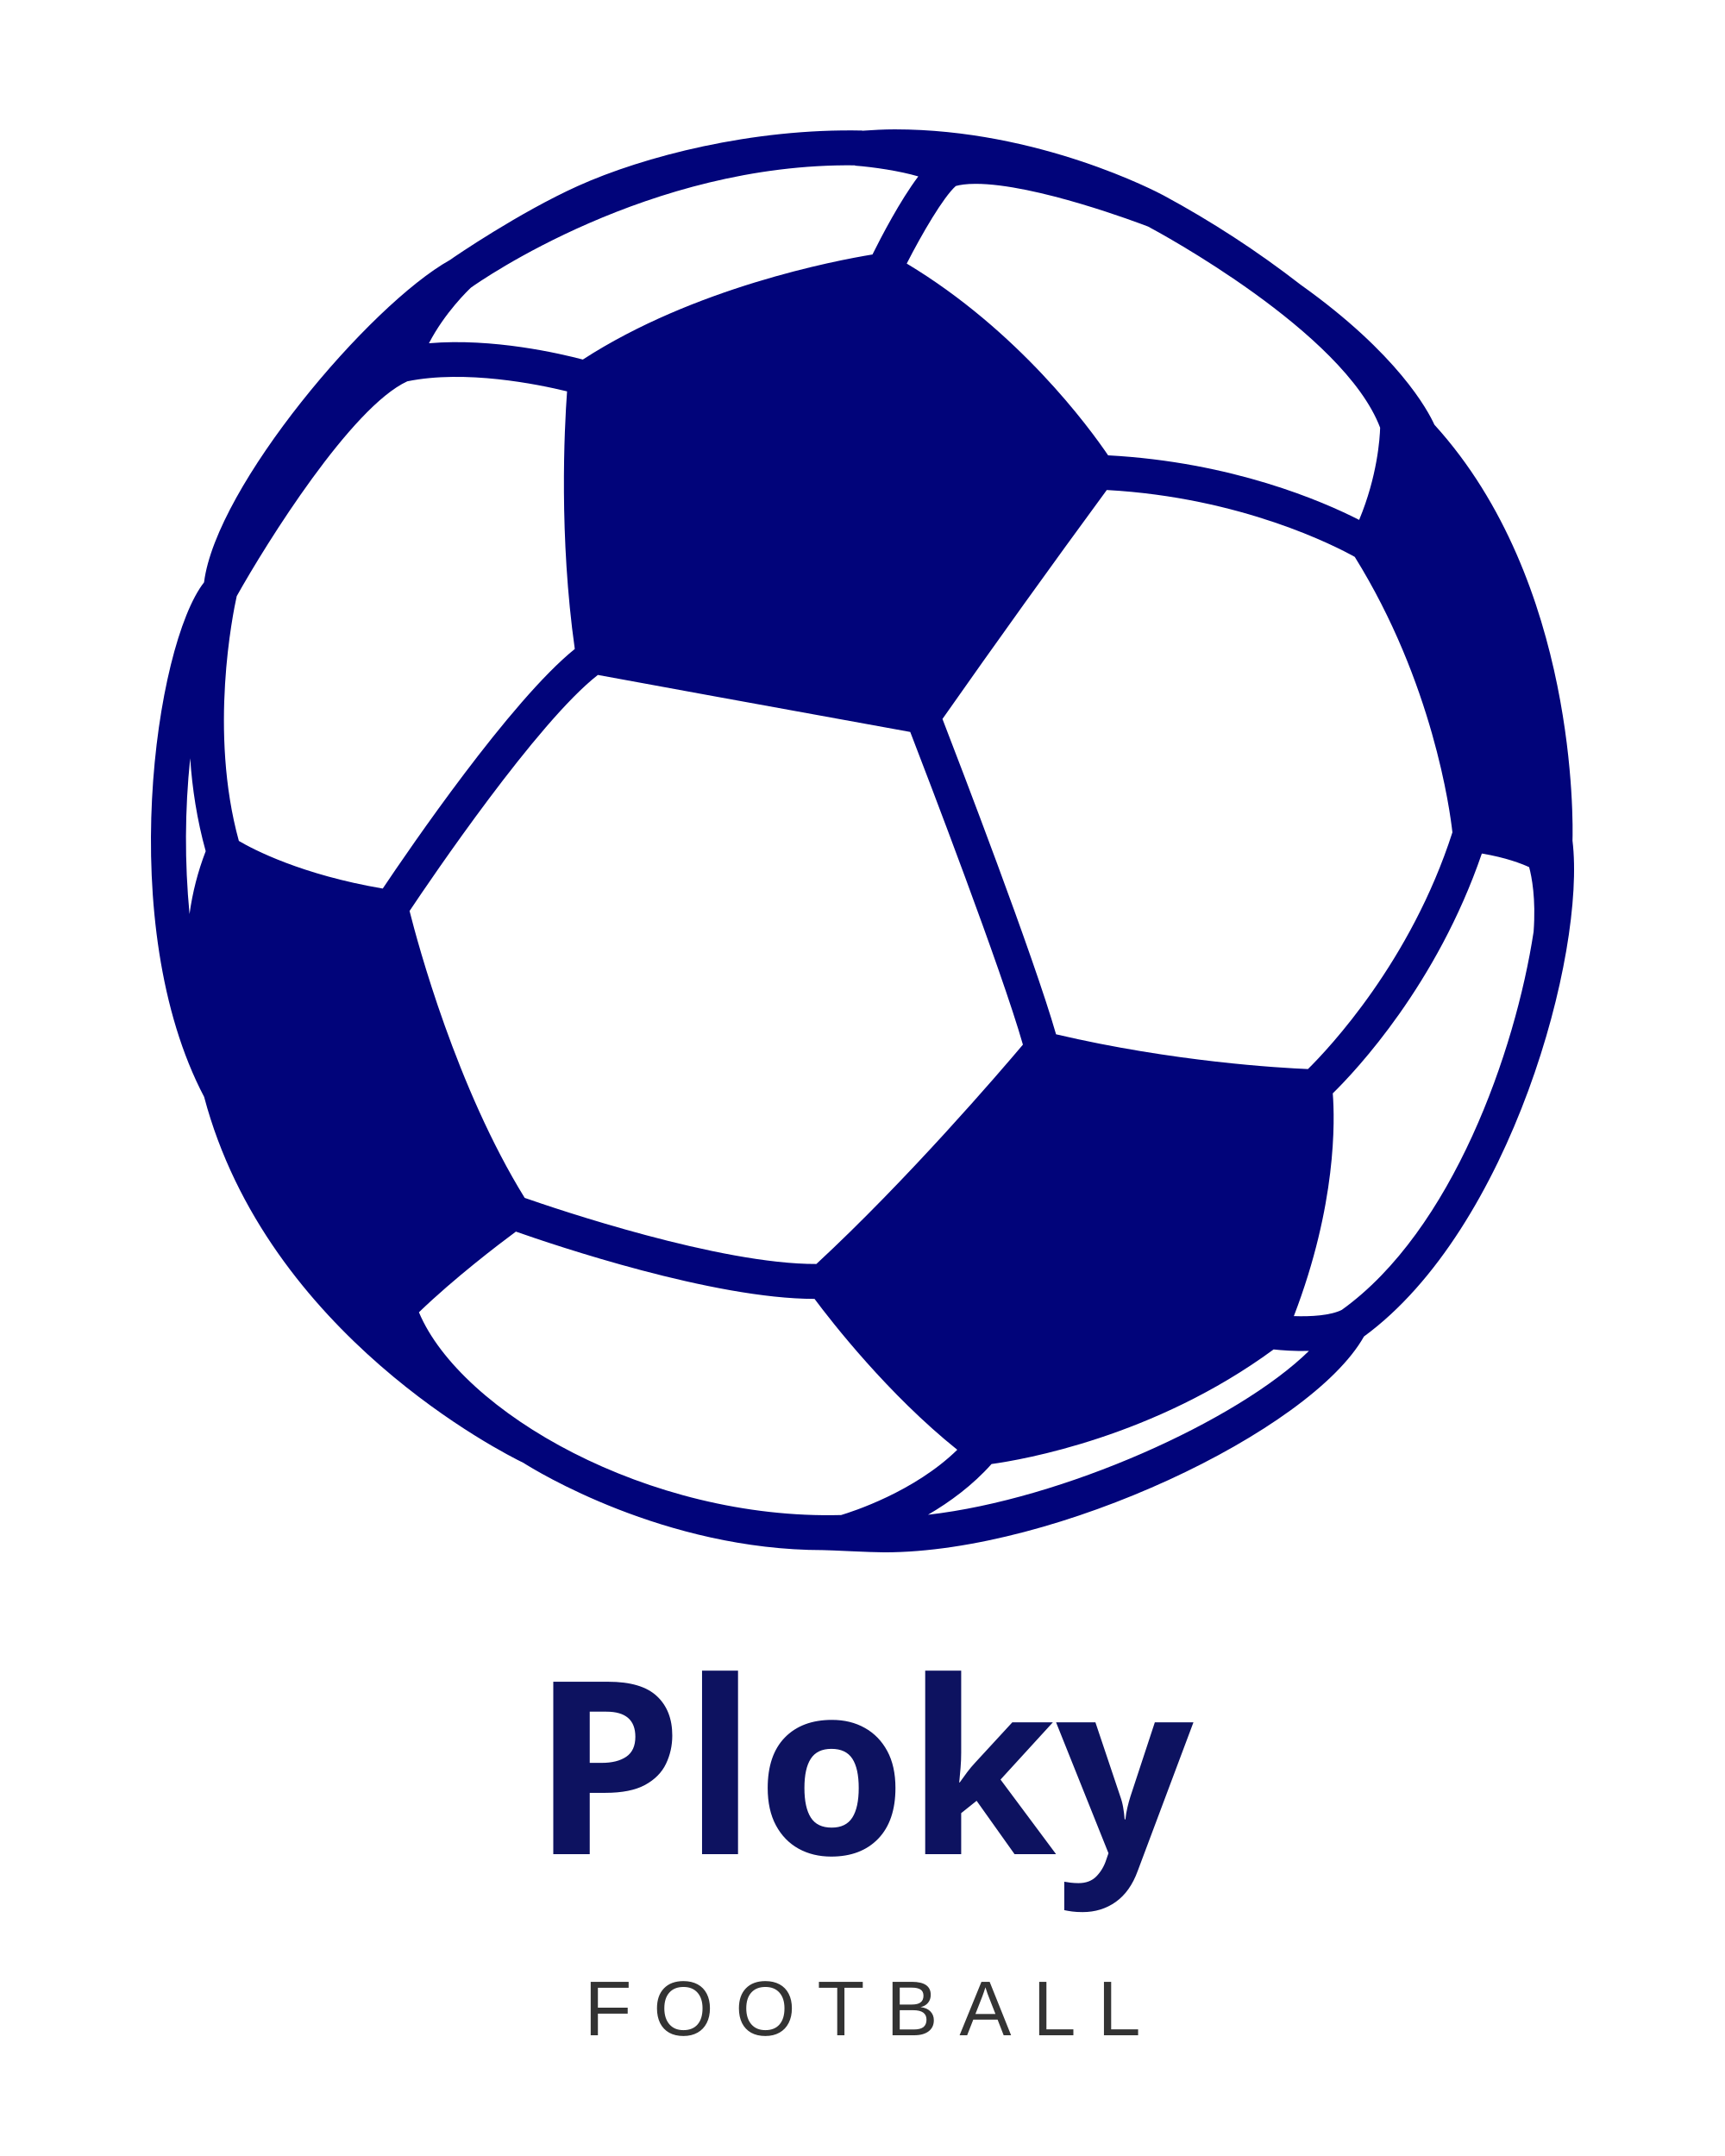
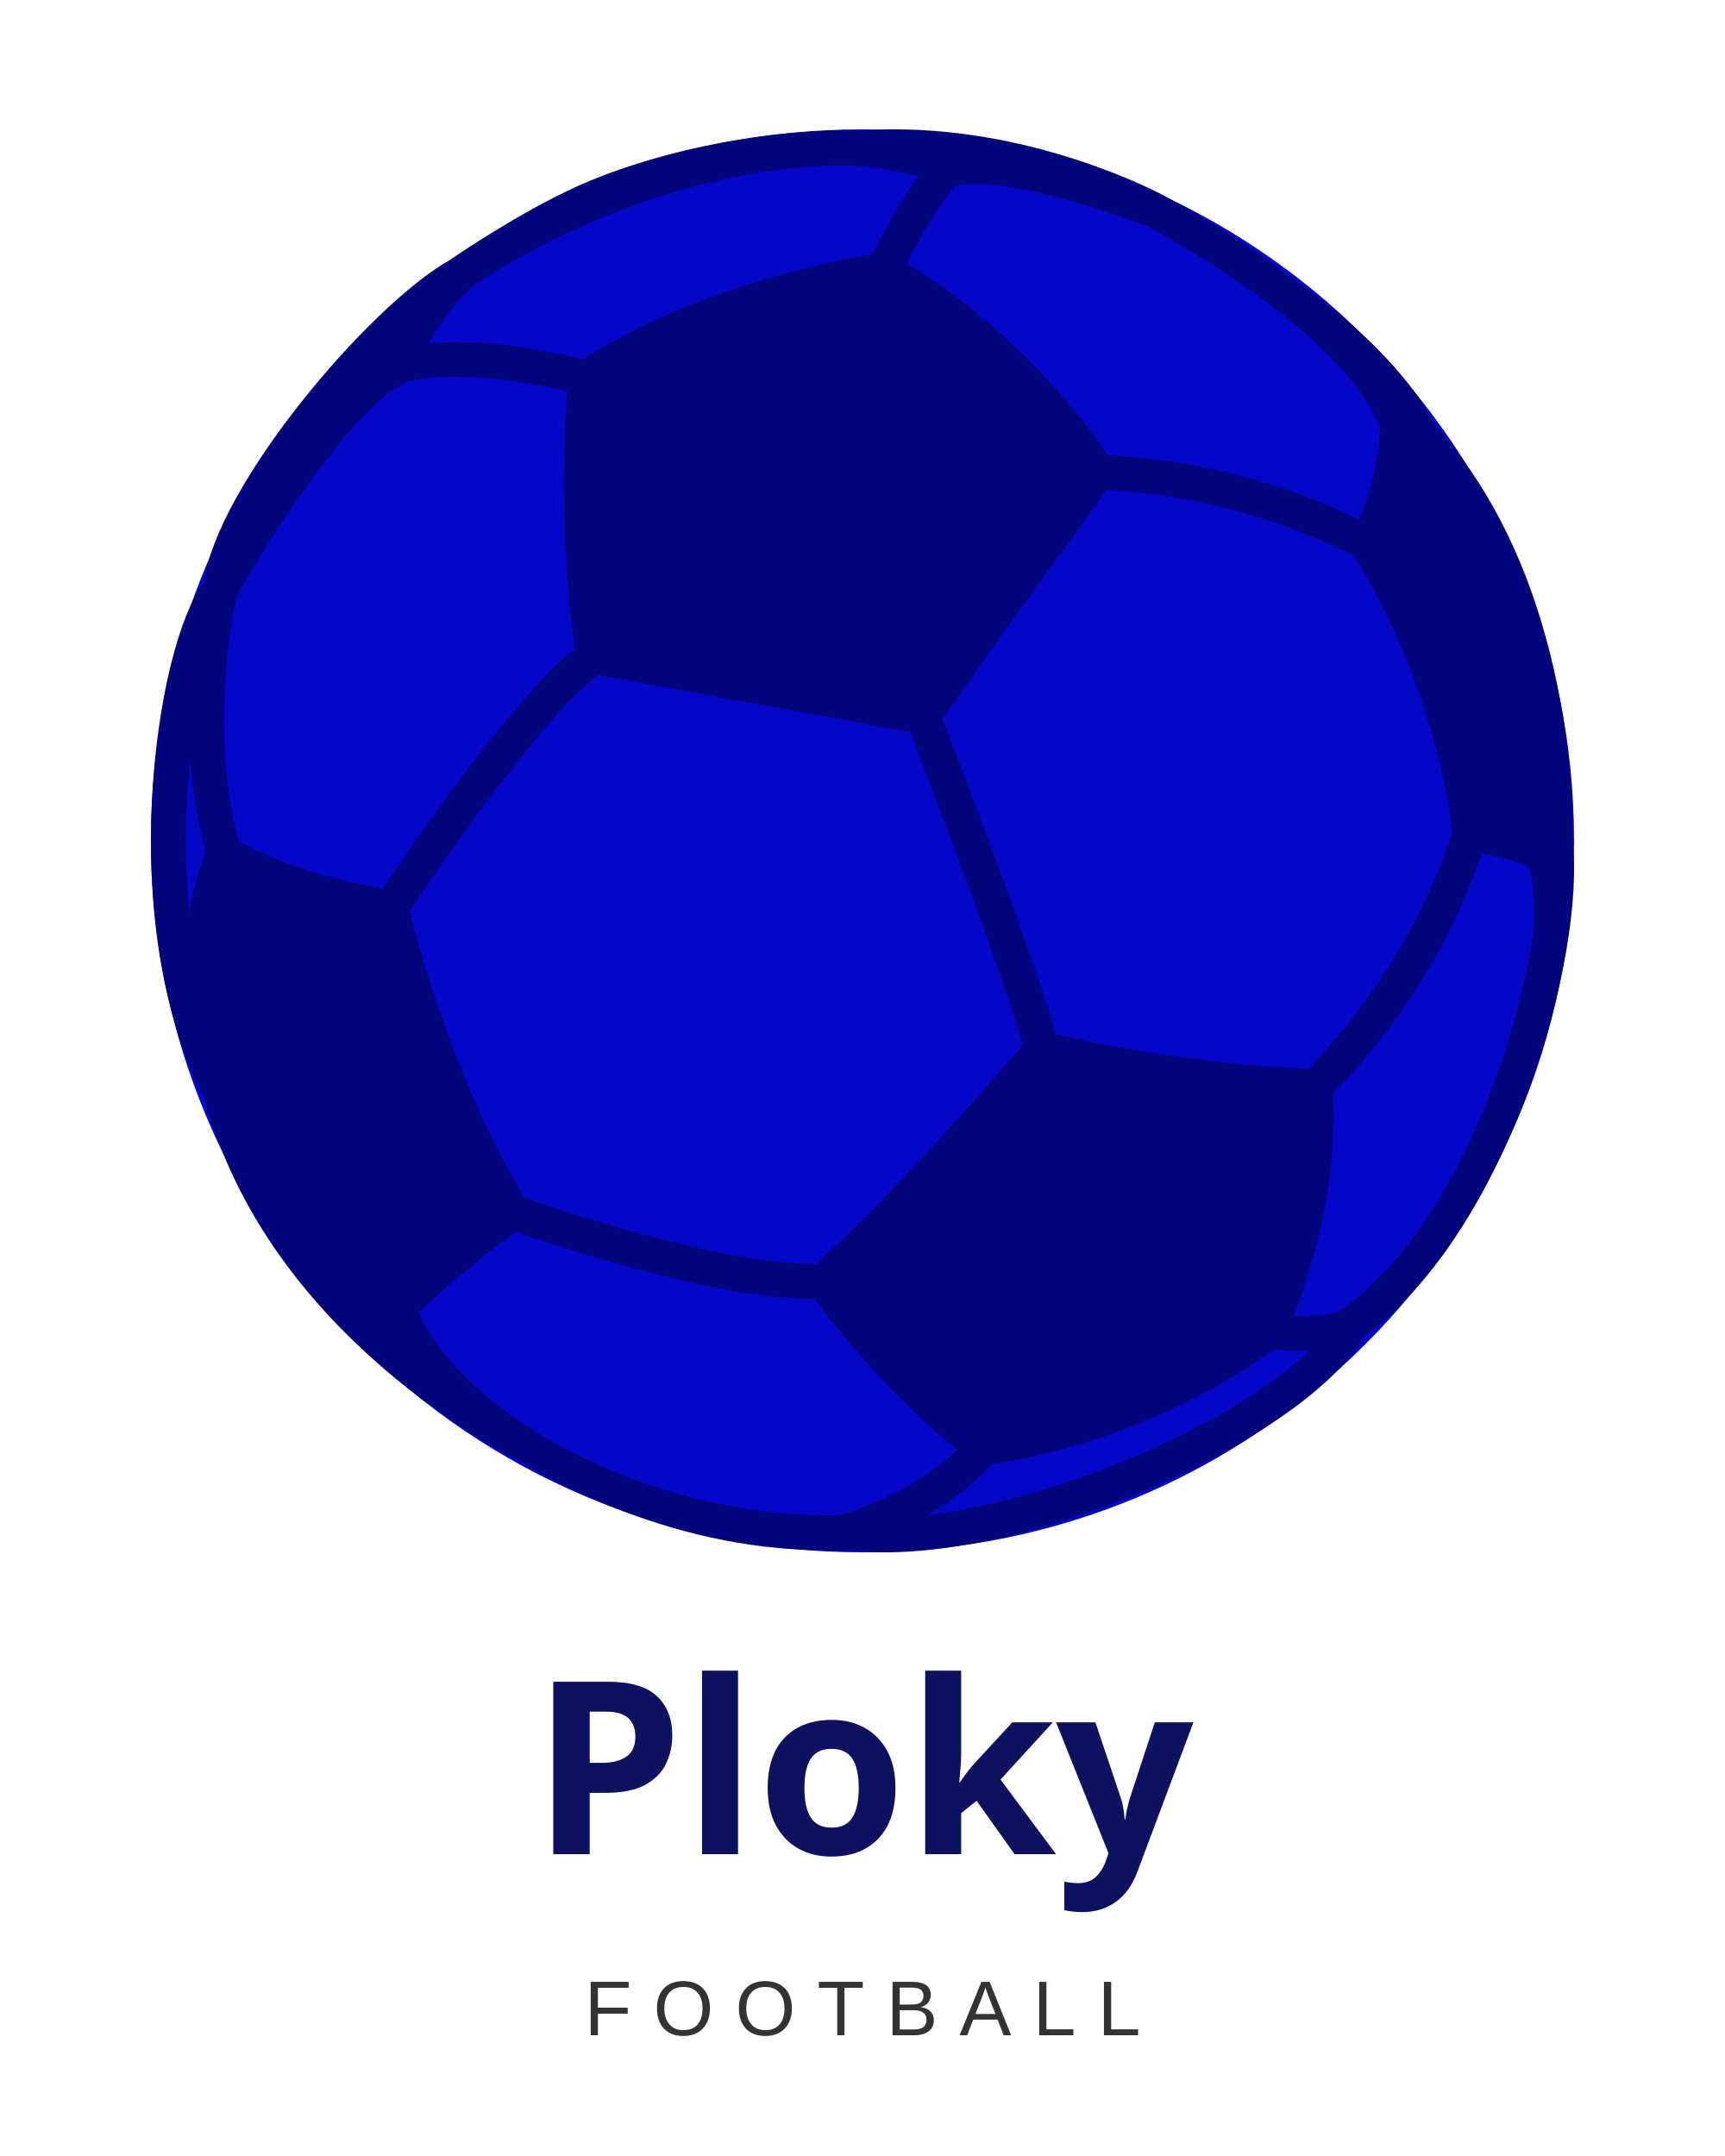
<svg xmlns="http://www.w3.org/2000/svg" viewBox="0 0 400 500">
  <defs>
    <clipPath id="ball-clip">
      <circle cx="200" cy="195" r="185" />
    </clipPath>
  </defs>
+   <circle cx="200" cy="195" r="165" fill="#0407C7" />
  <g clip-path="url(#ball-clip)">
    <g transform="translate(200,195) scale(5.5) translate(-32,-32)">
      <path d="M61.934 31.992c.021-.713.209-10.904-5.822-17.538c-.268-.593-1.539-2.983-5.641-5.904a41.959 41.959 0 0 0-5.775-3.763l-.008-.004C44.432 4.646 39.43 2 33.359 2c-.461 0-.917.027-1.368.058V2.05c-4.629-.101-9.227 1.09-11.998 2.341c-2.458 1.11-5.187 2.971-5.384 3.115C11.205 9.41 4.75 17.051 4.239 21.1c-2.063 2.637-3.787 14.482.004 21.697c2.658 10.027 12.664 15.045 13.46 15.43c.484.309 5.937 3.68 12.636 3.68c.281 0 1.98.094 2.586.094c7.241 0 17.971-5.104 20.217-9.102c6.171-4.514 9.37-16.147 8.792-20.907M17.758 47.055c-2.869-4.641-4.504-10.705-4.854-12.098c.908-1.361 5.387-7.965 7.939-9.952c1.445.266 7.479 1.374 13.17 2.404c.715 1.853 3.852 10.029 4.75 13.185c-.99 1.174-4.879 5.702-8.708 9.248c-4.065.019-10.979-2.326-12.297-2.787M53.824 14.58c-.012.45-.119 2.05-.885 3.887c-1.521-.777-5.344-2.441-10.584-2.722c-.793-1.171-3.777-5.254-8.49-8.086c.645-1.262 1.543-2.801 2.068-3.27c.17-.048.434-.092.836-.092c2.527 0 6.893 1.655 7.273 1.802c.403.213 8.251 4.439 9.782 8.481M11.773 34.012c-3.423-.584-5.458-1.648-6.066-2.008c-1.273-4.617-.248-9.607-.09-10.322c1.256-2.246 4.832-7.971 7.191-9.058c2.445-.499 5.494.121 6.736.424c-.117 1.615-.342 6.127.326 10.862c-2.706 2.178-6.989 8.447-8.097 10.102M31.685 3.53c.768.057 1.895.225 2.667.454c-.77 1.024-1.559 2.542-1.932 3.292c-1.57.257-7.533 1.397-12.211 4.43c-.943-.25-3.791-.917-6.488-.687c.668-1.293 1.666-2.249 1.773-2.347c.371-.266 7.513-5.263 16.191-5.155v.013m19.096 38.093c-1.17-.048-5.678-.305-10.621-1.466c-.947-3.302-4.074-11.444-4.789-13.296a556.586 556.586 0 0 1 6.928-9.654c5.688.312 9.682 2.387 10.455 2.82c3.295 5.299 4.018 10.711 4.117 11.615c-1.75 5.446-5.211 9.113-6.09 9.981M3.655 28.519c.084 1.266.287 2.599.654 3.917a11.738 11.738 0 0 0-.682 2.651a33.039 33.039 0 0 1 .028-6.568m9.644 23.359c1.508-1.453 3.367-2.867 4.088-3.401c1.63.574 8.324 2.837 12.591 2.837c.727.975 3.104 4.028 6.018 6.362c-1.814 1.775-4.434 2.613-4.897 2.752c-8.127.218-16.042-4.35-17.8-8.55m21.463 8.538c.922-.537 1.883-1.244 2.678-2.139c1.297-.179 6.863-1.137 11.893-4.832c.332.036.879.08 1.49.063c-3.018 2.957-10.382 6.26-16.061 6.908m15.424-8.376c1.807-4.708 1.73-8.258 1.641-9.392c.992-.972 4.396-4.599 6.285-10.113c1.018.17 1.68.429 1.994.574c.109.4.291 1.324.188 2.725c-.77 5.043-3.428 12.6-8.084 15.941c-.468.239-1.292.291-2.024.265" fill="#01047A" />
    </g>
  </g>
  <text x="200" y="430" font-family="Arial Black, sans-serif" font-size="56" font-weight="900" fill="#0D1260" text-anchor="middle">Ploky</text>
  <text x="200" y="472" font-family="Arial, sans-serif" font-size="18" font-weight="400" fill="#333333" text-anchor="middle" letter-spacing="5">FOOTBALL</text>
</svg>
